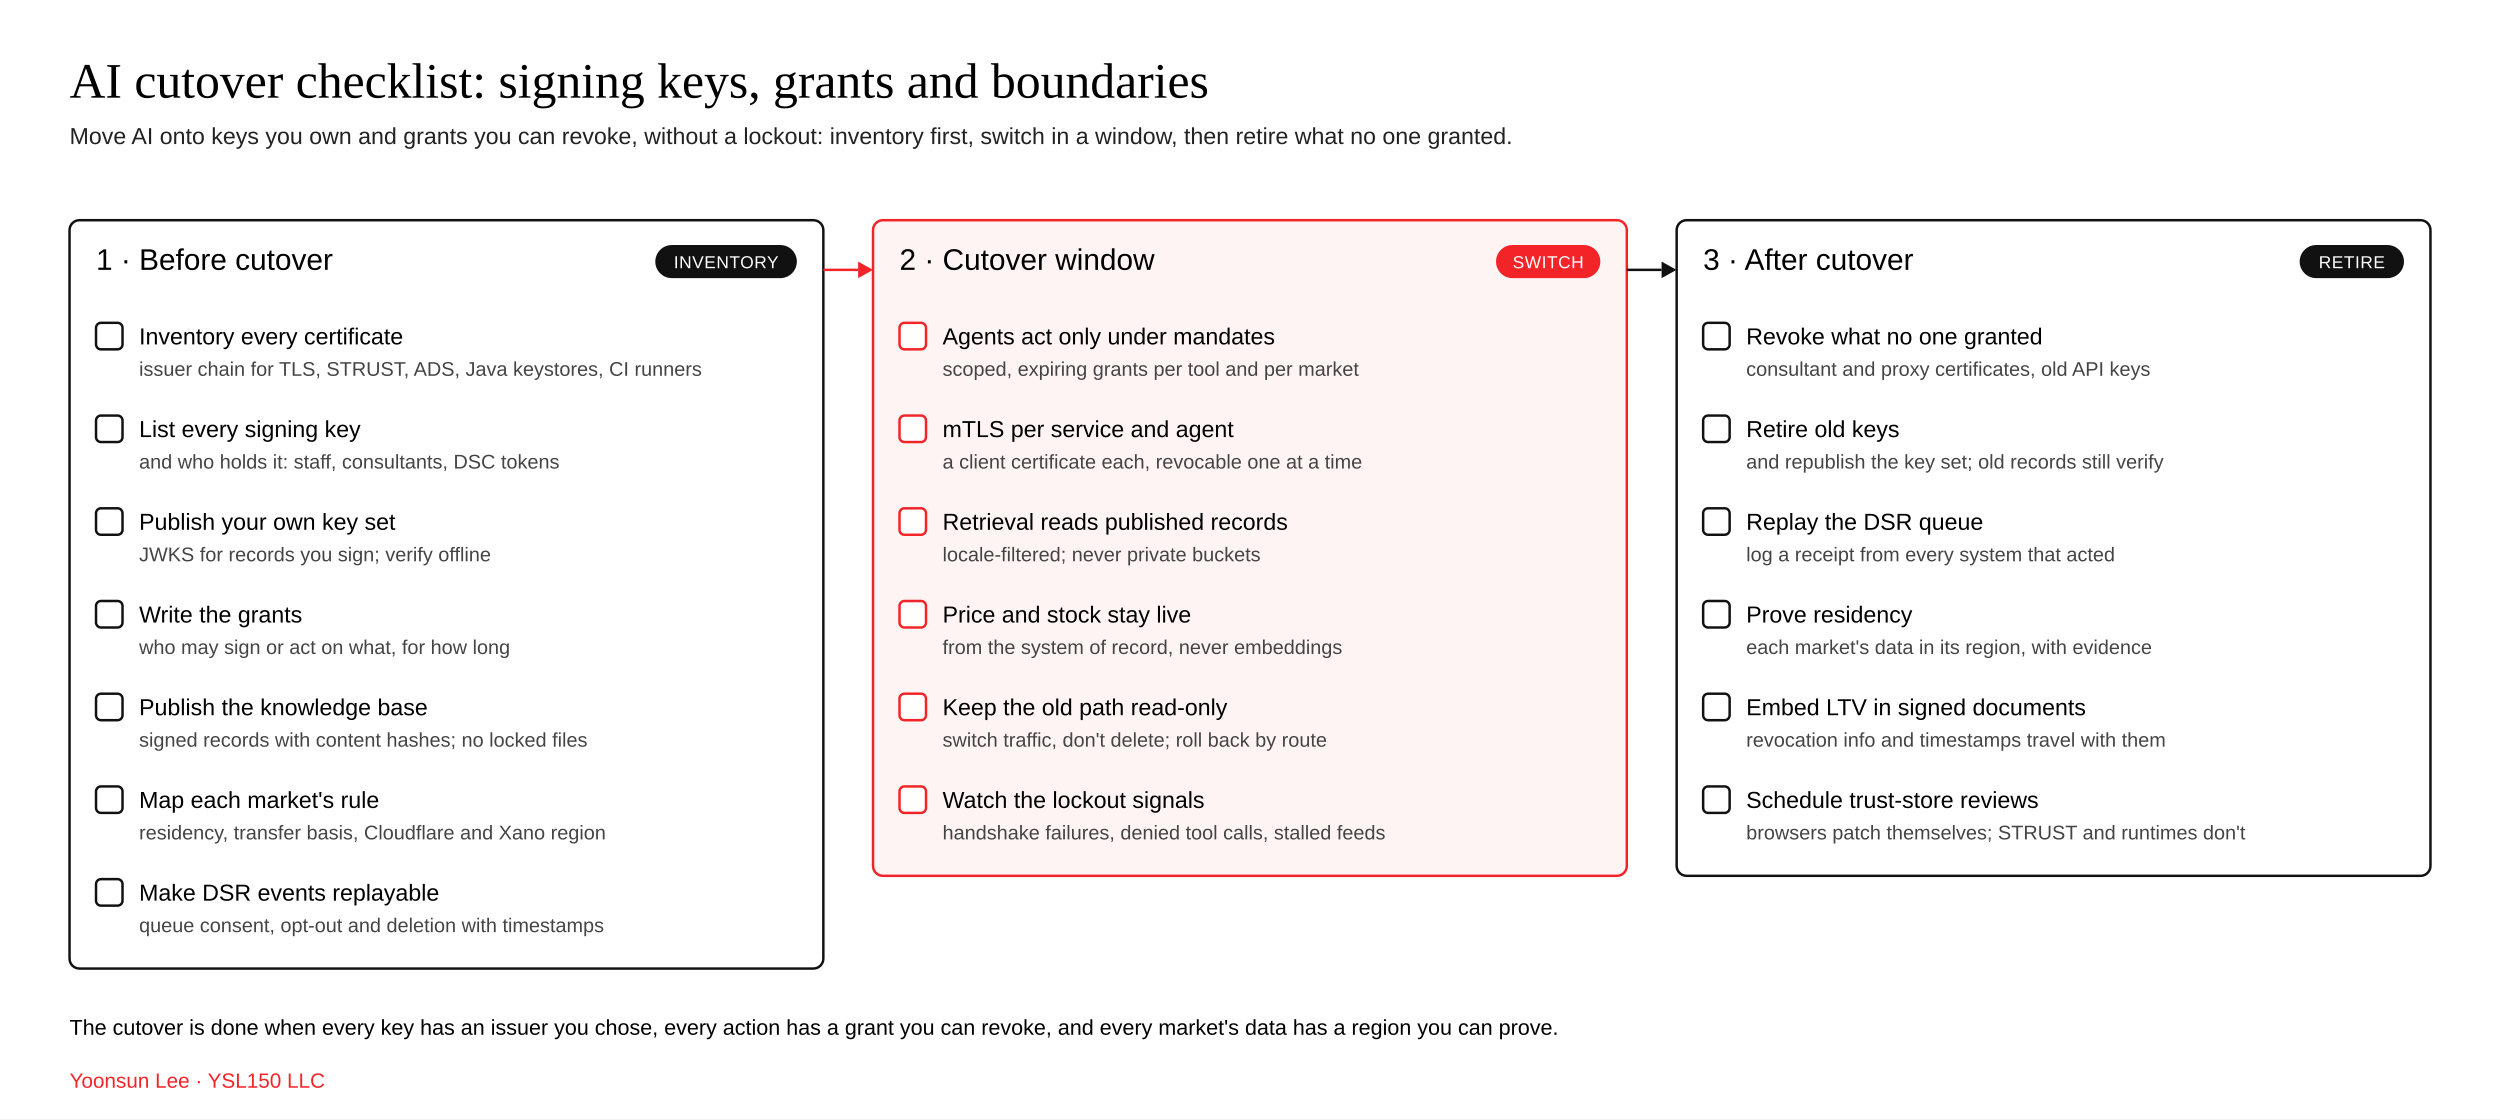
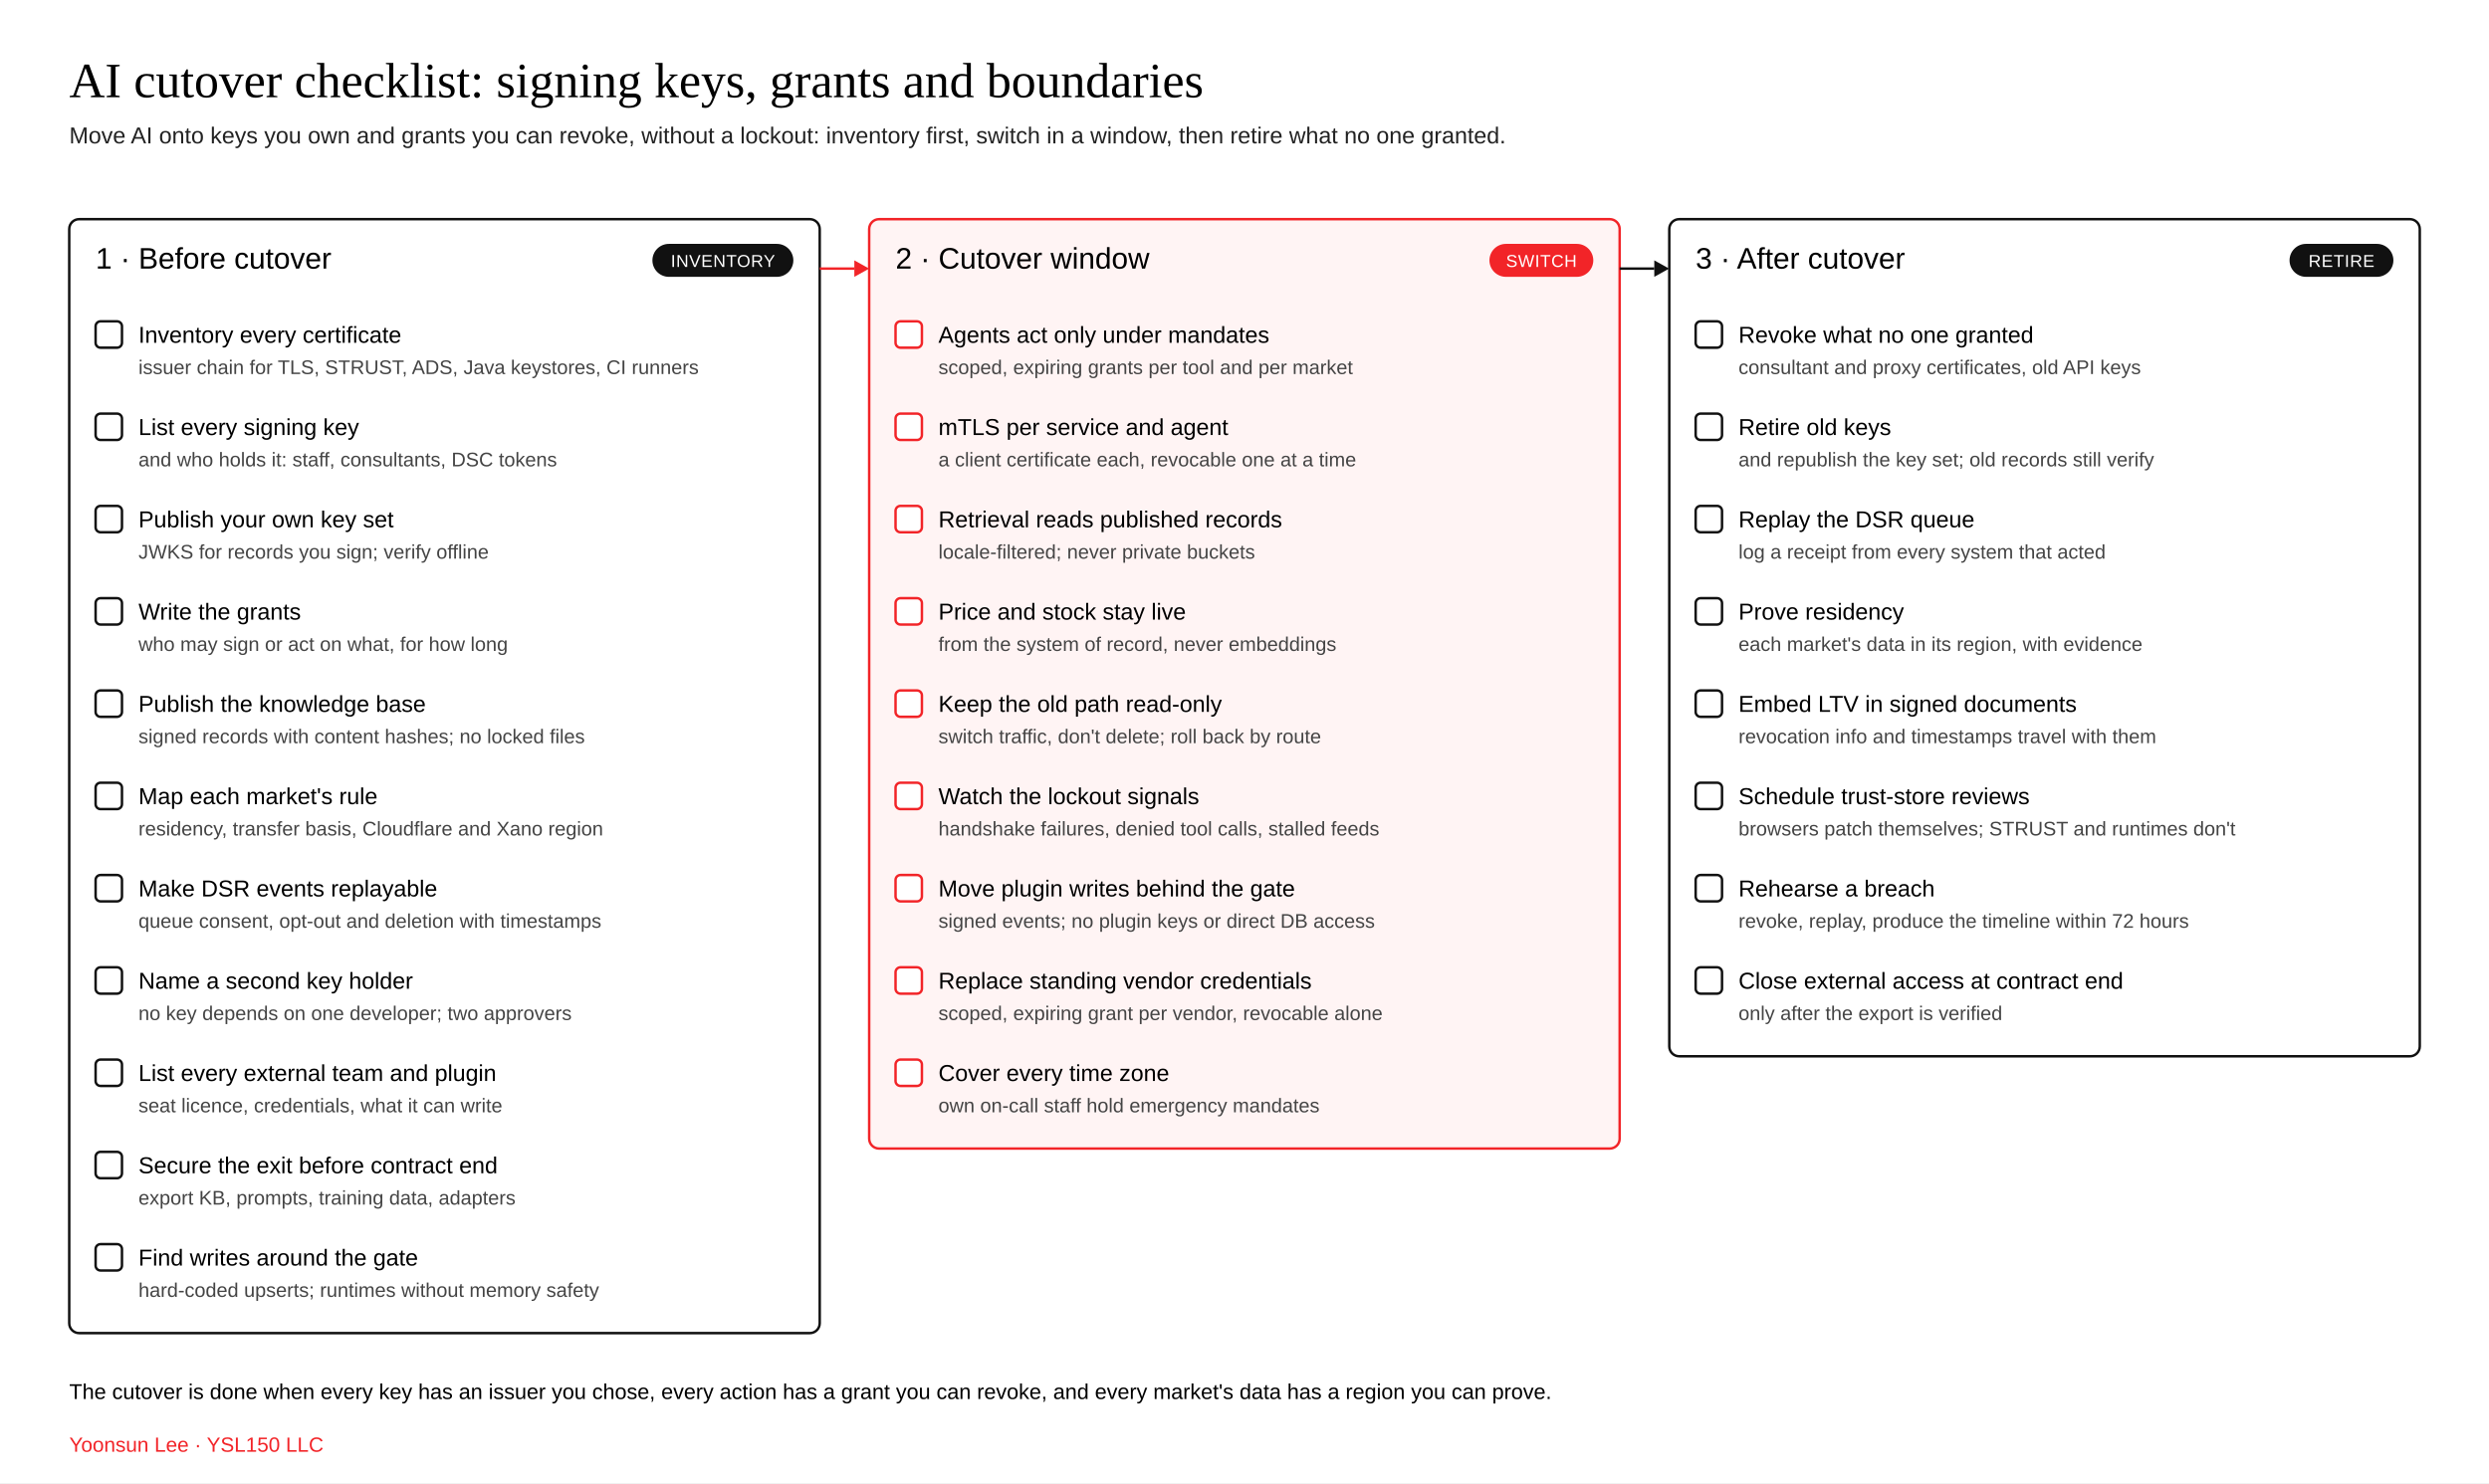
- <svg xmlns="http://www.w3.org/2000/svg" width="1510" height="676" viewBox="-5 -5 1510 676">
-   <rect id="background" x="-5" y="-5" width="1510" height="676" fill="#fff" />
+ <svg xmlns="http://www.w3.org/2000/svg" width="1510" height="900" viewBox="-5 -5 1510 900">
+   <rect id="background" x="-5" y="-5" width="1510" height="900" fill="#fff" />
  <g id="header">
    <text x="37" y="54" font-family="'Times New Roman', Times, serif" font-size="30" fill="#000">AI cutover checklist: signing keys, grants and boundaries</text>
    <text x="37" y="82" font-family="Arial" font-size="14" fill="#222">Move AI onto keys you own and grants you can revoke, without a lockout: inventory first, switch in a window, then retire what no one granted.</text>
  </g>
  <g id="phases">
    <g id="phase-before-cutover">
-       <rect x="37.0" y="128" width="455.3" height="452" rx="6" fill="#fff" stroke="#111" stroke-width="1.5" />
+       <rect x="37.0" y="128" width="455.3" height="676" rx="6" fill="#fff" stroke="#111" stroke-width="1.5" />
      <text x="53.0" y="158" font-family="Arial" font-size="18" fill="#000">1 · Before cutover</text>
      <rect x="390.8" y="143" width="85.5" height="20" rx="10" fill="#111" />
      <text x="433.6" y="157" font-family="Arial" font-size="10.5" fill="#fff" text-anchor="middle" letter-spacing="0.3">INVENTORY</text>
      <g id="check-1-1">
        <rect x="53.0" y="190" width="16" height="16" rx="3" fill="#fff" stroke="#111" stroke-width="1.5" />
        <text x="79.0" y="203" font-family="Arial" font-size="14" fill="#000">Inventory every certificate</text>
        <text x="79.0" y="222" font-family="Arial" font-size="12" fill="#444">issuer chain for TLS, STRUST, ADS, Java keystores, CI runners</text>
      </g>
      <g id="check-1-2">
        <rect x="53.0" y="246" width="16" height="16" rx="3" fill="#fff" stroke="#111" stroke-width="1.5" />
        <text x="79.0" y="259" font-family="Arial" font-size="14" fill="#000">List every signing key</text>
        <text x="79.0" y="278" font-family="Arial" font-size="12" fill="#444">and who holds it: staff, consultants, DSC tokens</text>
      </g>
      <g id="check-1-3">
        <rect x="53.0" y="302" width="16" height="16" rx="3" fill="#fff" stroke="#111" stroke-width="1.5" />
        <text x="79.0" y="315" font-family="Arial" font-size="14" fill="#000">Publish your own key set</text>
        <text x="79.0" y="334" font-family="Arial" font-size="12" fill="#444">JWKS for records you sign; verify offline</text>
      </g>
      <g id="check-1-4">
        <rect x="53.0" y="358" width="16" height="16" rx="3" fill="#fff" stroke="#111" stroke-width="1.5" />
        <text x="79.0" y="371" font-family="Arial" font-size="14" fill="#000">Write the grants</text>
        <text x="79.0" y="390" font-family="Arial" font-size="12" fill="#444">who may sign or act on what, for how long</text>
      </g>
      <g id="check-1-5">
        <rect x="53.0" y="414" width="16" height="16" rx="3" fill="#fff" stroke="#111" stroke-width="1.5" />
        <text x="79.0" y="427" font-family="Arial" font-size="14" fill="#000">Publish the knowledge base</text>
        <text x="79.0" y="446" font-family="Arial" font-size="12" fill="#444">signed records with content hashes; no locked files</text>
      </g>
      <g id="check-1-6">
        <rect x="53.0" y="470" width="16" height="16" rx="3" fill="#fff" stroke="#111" stroke-width="1.5" />
        <text x="79.0" y="483" font-family="Arial" font-size="14" fill="#000">Map each market's rule</text>
        <text x="79.0" y="502" font-family="Arial" font-size="12" fill="#444">residency, transfer basis, Cloudflare and Xano region</text>
      </g>
      <g id="check-1-7">
        <rect x="53.0" y="526" width="16" height="16" rx="3" fill="#fff" stroke="#111" stroke-width="1.5" />
        <text x="79.0" y="539" font-family="Arial" font-size="14" fill="#000">Make DSR events replayable</text>
        <text x="79.0" y="558" font-family="Arial" font-size="12" fill="#444">queue consent, opt-out and deletion with timestamps</text>
      </g>
+       <g id="check-1-8">
+         <rect x="53.0" y="582" width="16" height="16" rx="3" fill="#fff" stroke="#111" stroke-width="1.5" />
+         <text x="79.0" y="595" font-family="Arial" font-size="14" fill="#000">Name a second key holder</text>
+         <text x="79.0" y="614" font-family="Arial" font-size="12" fill="#444">no key depends on one developer; two approvers</text>
+       </g>
+       <g id="check-1-9">
+         <rect x="53.0" y="638" width="16" height="16" rx="3" fill="#fff" stroke="#111" stroke-width="1.5" />
+         <text x="79.0" y="651" font-family="Arial" font-size="14" fill="#000">List every external team and plugin</text>
+         <text x="79.0" y="670" font-family="Arial" font-size="12" fill="#444">seat licence, credentials, what it can write</text>
+       </g>
+       <g id="check-1-10">
+         <rect x="53.0" y="694" width="16" height="16" rx="3" fill="#fff" stroke="#111" stroke-width="1.5" />
+         <text x="79.0" y="707" font-family="Arial" font-size="14" fill="#000">Secure the exit before contract end</text>
+         <text x="79.0" y="726" font-family="Arial" font-size="12" fill="#444">export KB, prompts, training data, adapters</text>
+       </g>
+       <g id="check-1-11">
+         <rect x="53.0" y="750" width="16" height="16" rx="3" fill="#fff" stroke="#111" stroke-width="1.5" />
+         <text x="79.0" y="763" font-family="Arial" font-size="14" fill="#000">Find writes around the gate</text>
+         <text x="79.0" y="782" font-family="Arial" font-size="12" fill="#444">hard-coded upserts; runtimes without memory safety</text>
+       </g>
    </g>
    <g id="phase-arrow-1">
      <line x1="492.3" y1="158" x2="513.3" y2="158.0" stroke="#f22428" stroke-width="1.5" />
      <path d="M513.3,153.0 L522.3,158 L513.3,163.0 Z" fill="#f22428" />
    </g>
    <g id="phase-cutover-window">
-       <rect x="522.3" y="128" width="455.3" height="396" rx="6" fill="#fff4f4" stroke="#f22428" stroke-width="1.5" />
+       <rect x="522.3" y="128" width="455.3" height="564" rx="6" fill="#fff4f4" stroke="#f22428" stroke-width="1.5" />
      <text x="538.3" y="158" font-family="Arial" font-size="18" fill="#000">2 · Cutover window</text>
      <rect x="898.6" y="143" width="63.0" height="20" rx="10" fill="#f22428" />
      <text x="930.1" y="157" font-family="Arial" font-size="10.5" fill="#fff" text-anchor="middle" letter-spacing="0.3">SWITCH</text>
      <g id="check-2-1">
        <rect x="538.3" y="190" width="16" height="16" rx="3" fill="#fff" stroke="#f22428" stroke-width="1.5" />
        <text x="564.3" y="203" font-family="Arial" font-size="14" fill="#000">Agents act only under mandates</text>
        <text x="564.3" y="222" font-family="Arial" font-size="12" fill="#444">scoped, expiring grants per tool and per market</text>
      </g>
      <g id="check-2-2">
        <rect x="538.3" y="246" width="16" height="16" rx="3" fill="#fff" stroke="#f22428" stroke-width="1.5" />
        <text x="564.3" y="259" font-family="Arial" font-size="14" fill="#000">mTLS per service and agent</text>
        <text x="564.3" y="278" font-family="Arial" font-size="12" fill="#444">a client certificate each, revocable one at a time</text>
      </g>
      <g id="check-2-3">
        <rect x="538.3" y="302" width="16" height="16" rx="3" fill="#fff" stroke="#f22428" stroke-width="1.5" />
        <text x="564.3" y="315" font-family="Arial" font-size="14" fill="#000">Retrieval reads published records</text>
        <text x="564.3" y="334" font-family="Arial" font-size="12" fill="#444">locale-filtered; never private buckets</text>
      </g>
      <g id="check-2-4">
        <rect x="538.3" y="358" width="16" height="16" rx="3" fill="#fff" stroke="#f22428" stroke-width="1.5" />
        <text x="564.3" y="371" font-family="Arial" font-size="14" fill="#000">Price and stock stay live</text>
        <text x="564.3" y="390" font-family="Arial" font-size="12" fill="#444">from the system of record, never embeddings</text>
      </g>
      <g id="check-2-5">
        <rect x="538.3" y="414" width="16" height="16" rx="3" fill="#fff" stroke="#f22428" stroke-width="1.5" />
        <text x="564.3" y="427" font-family="Arial" font-size="14" fill="#000">Keep the old path read-only</text>
        <text x="564.3" y="446" font-family="Arial" font-size="12" fill="#444">switch traffic, don't delete; roll back by route</text>
      </g>
      <g id="check-2-6">
        <rect x="538.3" y="470" width="16" height="16" rx="3" fill="#fff" stroke="#f22428" stroke-width="1.5" />
        <text x="564.3" y="483" font-family="Arial" font-size="14" fill="#000">Watch the lockout signals</text>
        <text x="564.3" y="502" font-family="Arial" font-size="12" fill="#444">handshake failures, denied tool calls, stalled feeds</text>
      </g>
+       <g id="check-2-7">
+         <rect x="538.3" y="526" width="16" height="16" rx="3" fill="#fff" stroke="#f22428" stroke-width="1.5" />
+         <text x="564.3" y="539" font-family="Arial" font-size="14" fill="#000">Move plugin writes behind the gate</text>
+         <text x="564.3" y="558" font-family="Arial" font-size="12" fill="#444">signed events; no plugin keys or direct DB access</text>
+       </g>
+       <g id="check-2-8">
+         <rect x="538.3" y="582" width="16" height="16" rx="3" fill="#fff" stroke="#f22428" stroke-width="1.5" />
+         <text x="564.3" y="595" font-family="Arial" font-size="14" fill="#000">Replace standing vendor credentials</text>
+         <text x="564.3" y="614" font-family="Arial" font-size="12" fill="#444">scoped, expiring grant per vendor, revocable alone</text>
+       </g>
+       <g id="check-2-9">
+         <rect x="538.3" y="638" width="16" height="16" rx="3" fill="#fff" stroke="#f22428" stroke-width="1.5" />
+         <text x="564.3" y="651" font-family="Arial" font-size="14" fill="#000">Cover every time zone</text>
+         <text x="564.3" y="670" font-family="Arial" font-size="12" fill="#444">own on-call staff hold emergency mandates</text>
+       </g>
    </g>
    <g id="phase-arrow-2">
      <line x1="977.6" y1="158" x2="998.6" y2="158.0" stroke="#111" stroke-width="1.5" />
      <path d="M998.6,153.0 L1007.6,158 L998.6,163.0 Z" fill="#111" />
    </g>
    <g id="phase-after-cutover">
-       <rect x="1007.7" y="128" width="455.3" height="396" rx="6" fill="#fff" stroke="#111" stroke-width="1.5" />
+       <rect x="1007.7" y="128" width="455.3" height="508" rx="6" fill="#fff" stroke="#111" stroke-width="1.5" />
      <text x="1023.7" y="158" font-family="Arial" font-size="18" fill="#000">3 · After cutover</text>
      <rect x="1384.0" y="143" width="63.0" height="20" rx="10" fill="#111" />
      <text x="1415.5" y="157" font-family="Arial" font-size="10.5" fill="#fff" text-anchor="middle" letter-spacing="0.3">RETIRE</text>
      <g id="check-3-1">
        <rect x="1023.7" y="190" width="16" height="16" rx="3" fill="#fff" stroke="#111" stroke-width="1.5" />
        <text x="1049.7" y="203" font-family="Arial" font-size="14" fill="#000">Revoke what no one granted</text>
        <text x="1049.7" y="222" font-family="Arial" font-size="12" fill="#444">consultant and proxy certificates, old API keys</text>
      </g>
      <g id="check-3-2">
        <rect x="1023.7" y="246" width="16" height="16" rx="3" fill="#fff" stroke="#111" stroke-width="1.5" />
        <text x="1049.7" y="259" font-family="Arial" font-size="14" fill="#000">Retire old keys</text>
        <text x="1049.7" y="278" font-family="Arial" font-size="12" fill="#444">and republish the key set; old records still verify</text>
      </g>
      <g id="check-3-3">
        <rect x="1023.7" y="302" width="16" height="16" rx="3" fill="#fff" stroke="#111" stroke-width="1.5" />
        <text x="1049.7" y="315" font-family="Arial" font-size="14" fill="#000">Replay the DSR queue</text>
        <text x="1049.7" y="334" font-family="Arial" font-size="12" fill="#444">log a receipt from every system that acted</text>
      </g>
      <g id="check-3-4">
        <rect x="1023.7" y="358" width="16" height="16" rx="3" fill="#fff" stroke="#111" stroke-width="1.5" />
        <text x="1049.7" y="371" font-family="Arial" font-size="14" fill="#000">Prove residency</text>
        <text x="1049.7" y="390" font-family="Arial" font-size="12" fill="#444">each market's data in its region, with evidence</text>
      </g>
      <g id="check-3-5">
        <rect x="1023.7" y="414" width="16" height="16" rx="3" fill="#fff" stroke="#111" stroke-width="1.5" />
        <text x="1049.7" y="427" font-family="Arial" font-size="14" fill="#000">Embed LTV in signed documents</text>
        <text x="1049.7" y="446" font-family="Arial" font-size="12" fill="#444">revocation info and timestamps travel with them</text>
      </g>
      <g id="check-3-6">
        <rect x="1023.7" y="470" width="16" height="16" rx="3" fill="#fff" stroke="#111" stroke-width="1.5" />
        <text x="1049.7" y="483" font-family="Arial" font-size="14" fill="#000">Schedule trust-store reviews</text>
        <text x="1049.7" y="502" font-family="Arial" font-size="12" fill="#444">browsers patch themselves; STRUST and runtimes don't</text>
      </g>
+       <g id="check-3-7">
+         <rect x="1023.7" y="526" width="16" height="16" rx="3" fill="#fff" stroke="#111" stroke-width="1.5" />
+         <text x="1049.7" y="539" font-family="Arial" font-size="14" fill="#000">Rehearse a breach</text>
+         <text x="1049.7" y="558" font-family="Arial" font-size="12" fill="#444">revoke, replay, produce the timeline within 72 hours</text>
+       </g>
+       <g id="check-3-8">
+         <rect x="1023.7" y="582" width="16" height="16" rx="3" fill="#fff" stroke="#111" stroke-width="1.5" />
+         <text x="1049.7" y="595" font-family="Arial" font-size="14" fill="#000">Close external access at contract end</text>
+         <text x="1049.7" y="614" font-family="Arial" font-size="12" fill="#444">only after the export is verified</text>
+       </g>
    </g>
  </g>
  <g id="footer">
-     <text x="37" y="620" font-family="Arial" font-size="13" fill="#000">The cutover is done when every key has an issuer you chose, every action has a grant you can revoke, and every market's data has a region you can prove.</text>
-     <text x="37" y="652" font-family="Arial" font-size="12.5" fill="#f22428">Yoonsun Lee · YSL150 LLC</text>
+     <text x="37" y="844" font-family="Arial" font-size="13" fill="#000">The cutover is done when every key has an issuer you chose, every action has a grant you can revoke, and every market's data has a region you can prove.</text>
+     <text x="37" y="876" font-family="Arial" font-size="12.5" fill="#f22428">Yoonsun Lee · YSL150 LLC</text>
  </g>
</svg>
